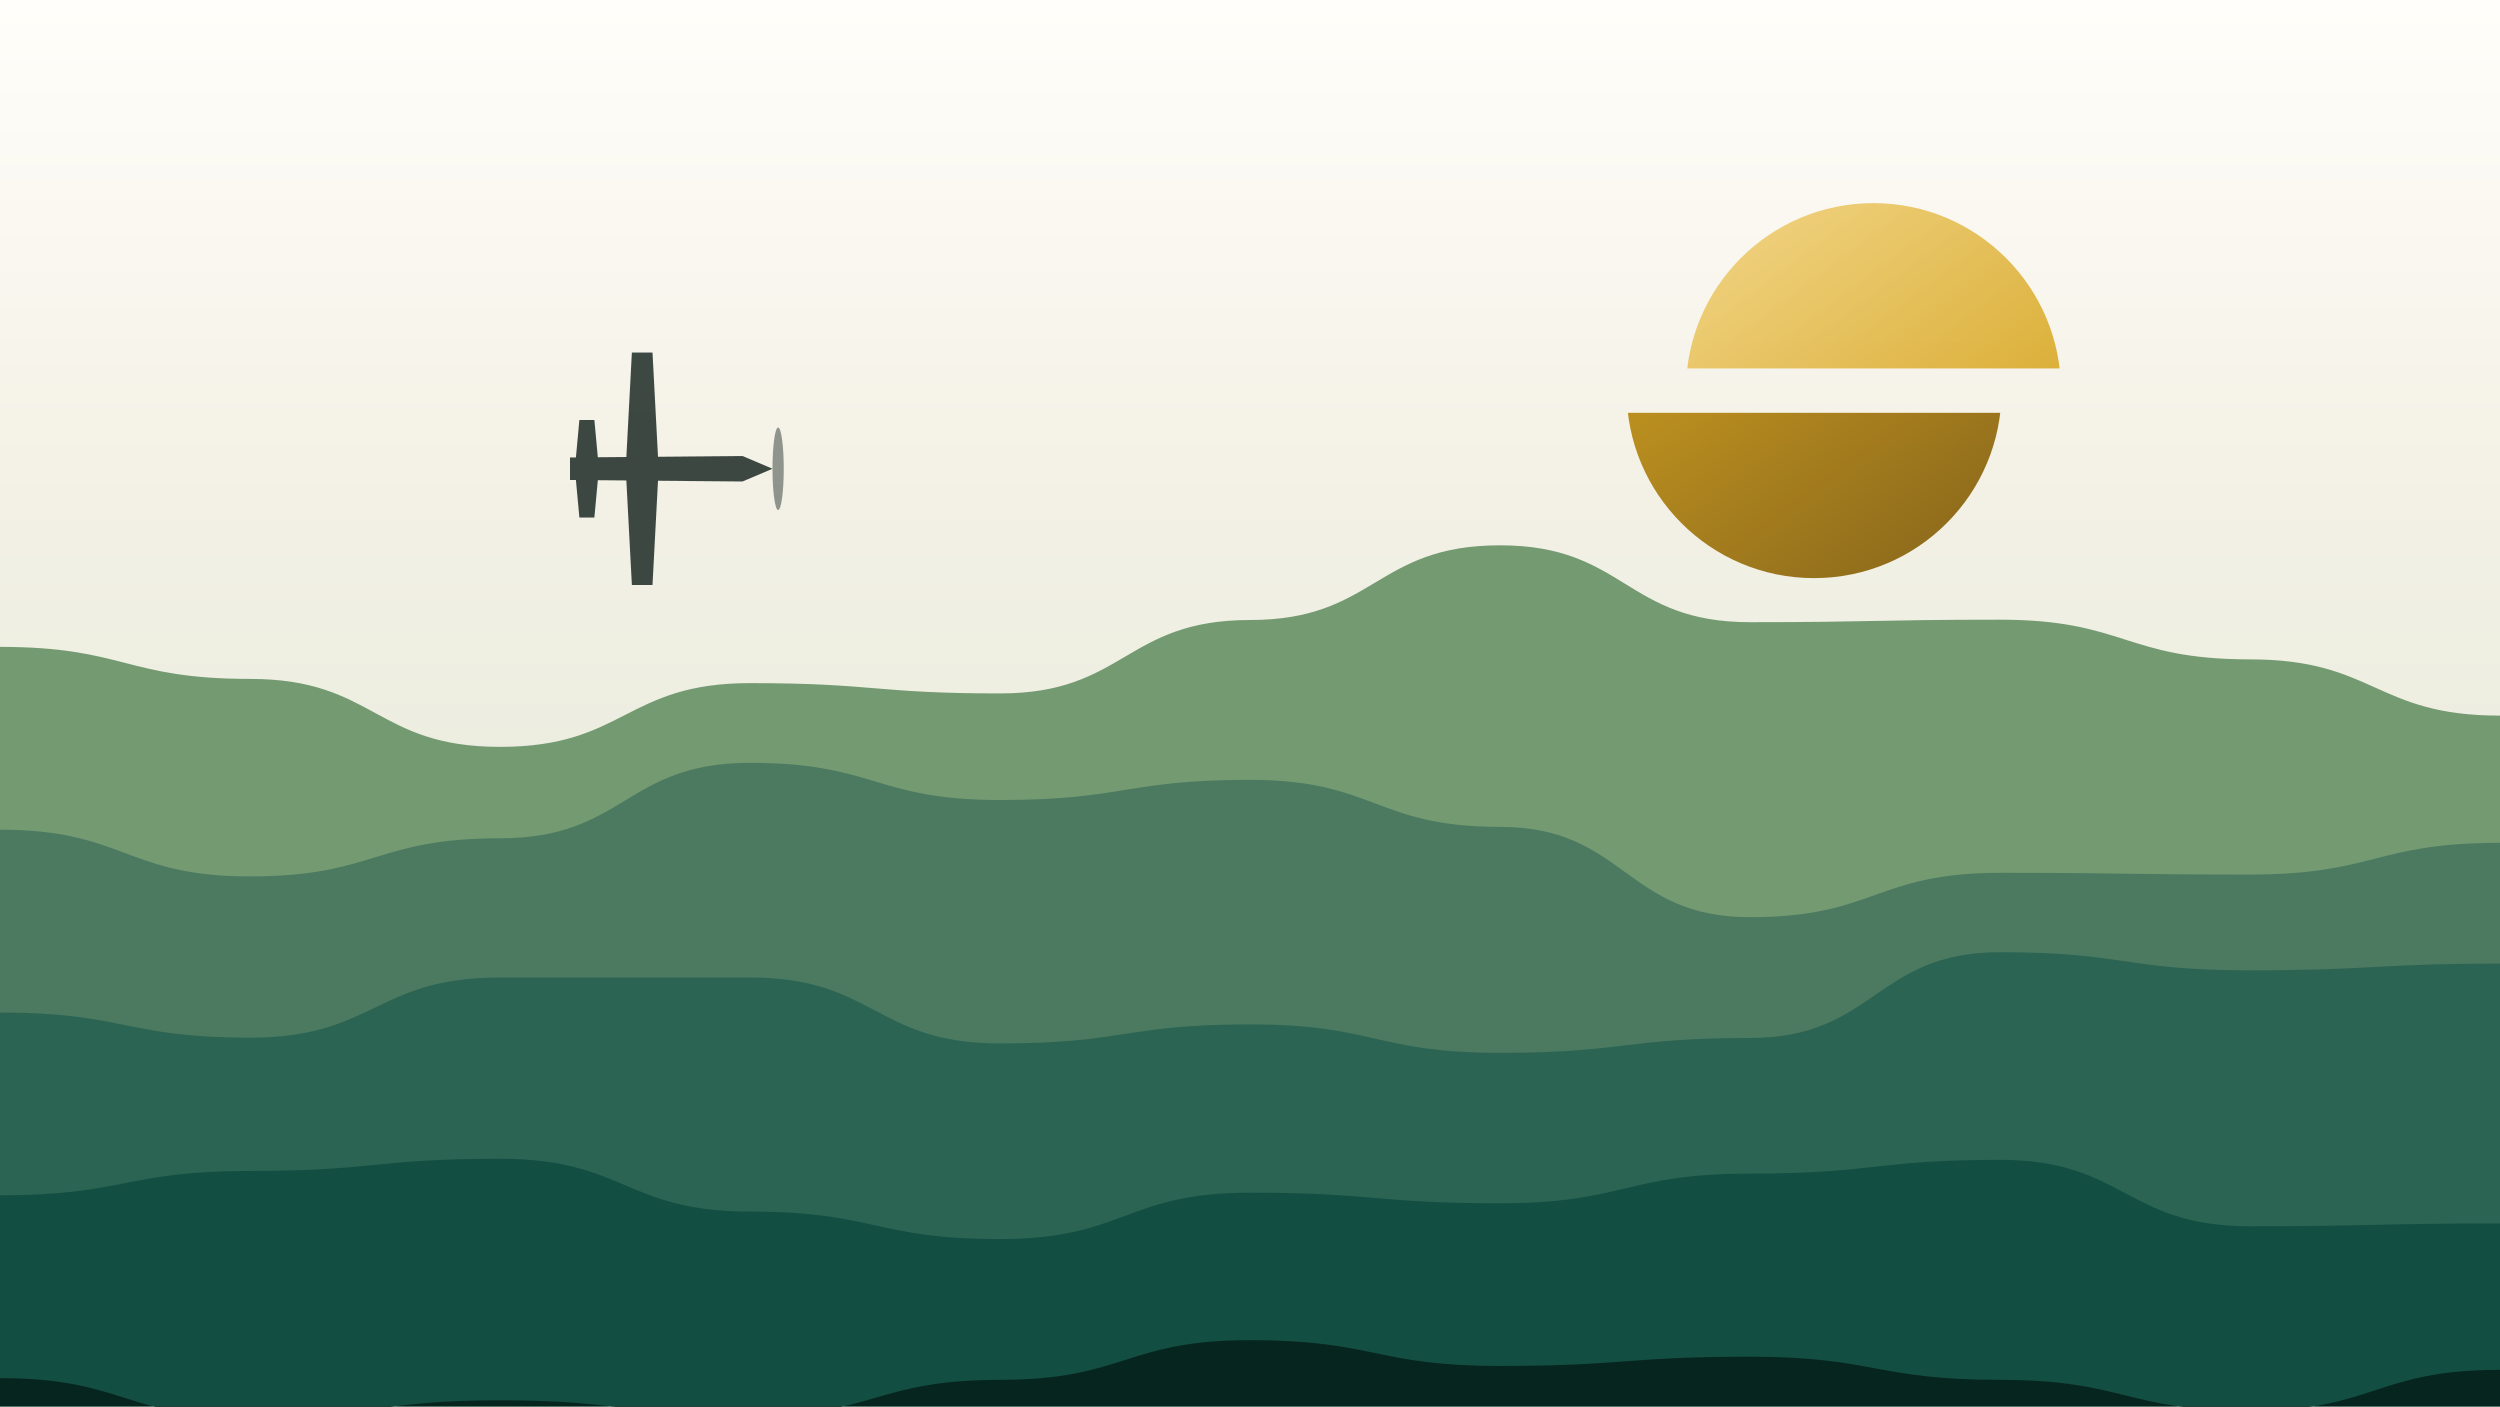
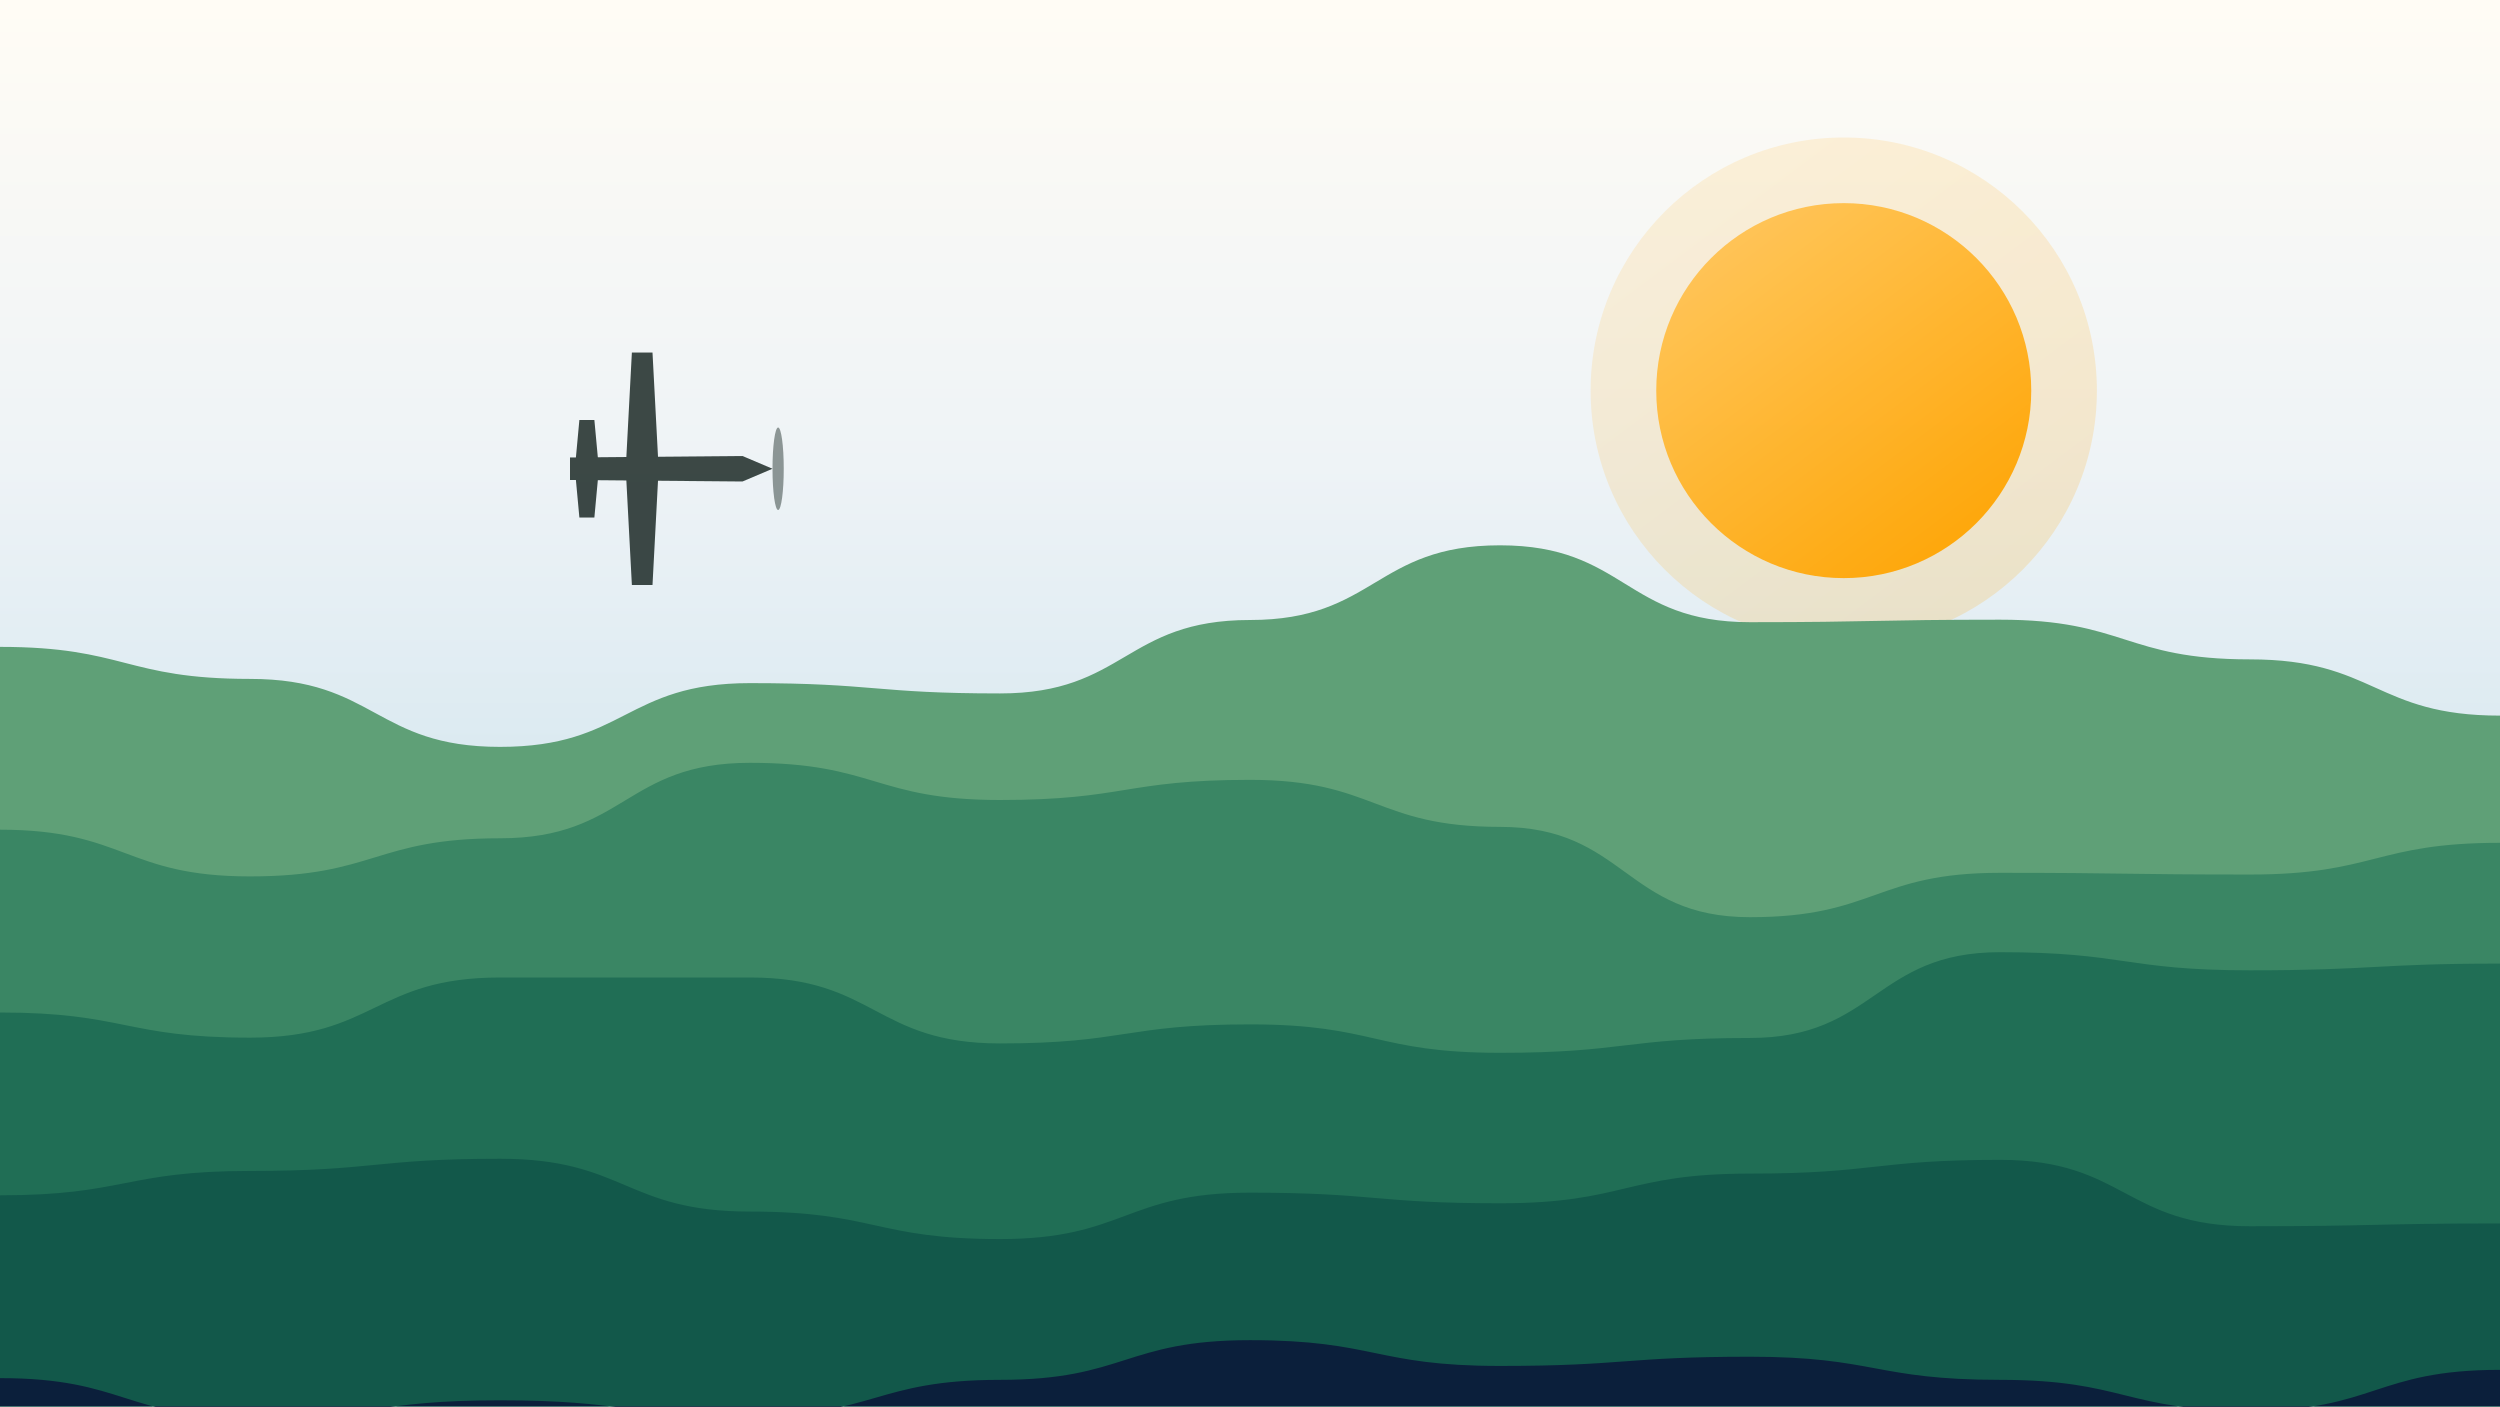
<svg xmlns="http://www.w3.org/2000/svg" viewBox="0 0 1600 900" width="1600" height="900" role="img">
  <defs>
    <linearGradient id="sky" x1="0" y1="0" x2="0" y2="1">
-       <stop offset="0.00" stop-color="#FFFEFA" />
-       <stop offset="0.33" stop-color="#F4F1E6" />
-       <stop offset="0.67" stop-color="#E7EBDC" />
-       <stop offset="1.00" stop-color="#D6E0CB" />
+       <stop offset="0.00" stop-color="#FFFCF5" />
+       <stop offset="0.33" stop-color="#EEF3F6" />
+       <stop offset="0.67" stop-color="#CFE4EE" />
+       <stop offset="1.00" stop-color="#A9D0E3" />
    </linearGradient>
    <linearGradient id="sunL" x1="0" y1="0" x2="0.75" y2="1">
-       <stop offset="0" stop-color="#F2D484" />
-       <stop offset="1" stop-color="#D2A017" />
+       <stop offset="0" stop-color="#FFC861" />
+       <stop offset="1" stop-color="#FFA400" />
    </linearGradient>
    <linearGradient id="sunD" x1="0" y1="0" x2="0.75" y2="1">
-       <stop offset="0" stop-color="#D2A017" />
+       <stop offset="0" stop-color="#FFA400" />
      <stop offset="1" stop-color="#8A6512" />
    </linearGradient>
    <clipPath id="ct">
      <rect x="0" y="0" width="1600" height="235.8" />
    </clipPath>
    <clipPath id="cb">
      <rect x="0" y="264.2" width="1600" height="900" />
    </clipPath>
  </defs>
  <rect width="1600" height="900" fill="url(#sky)" />
-   <g clip-path="url(#ct)">
-     <circle cx="1199" cy="250" r="120" fill="url(#sunL)" opacity=".95" />
-   </g>
-   <g clip-path="url(#cb)">
-     <circle cx="1161" cy="250" r="120" fill="url(#sunD)" opacity=".95" />
-   </g>
-   <path d="M0 414 C80 414 80 434.5 160 434.5 C240 434.5 240 478 320 478 C400 478 400 437.2 480 437.2 C560 437.2 560 443.8 640 443.8 C720 443.8 720 396.8 800 396.8 C880 396.8 880 349 960 349 C1040 349 1040 398.2 1120 398.2 C1200 398.2 1200 396.6 1280 396.6 C1360 396.6 1360 422 1440 422 C1520 422 1520 458 1600 458 L1600 900 L0 900 Z" fill="#749A72" opacity="1" />
-   <path d="M0 531 C80 531 80 560.9 160 560.9 C240 560.9 240 536.5 320 536.5 C400 536.5 400 488.2 480 488.2 C560 488.2 560 512 640 512 C720 512 720 499.1 800 499.1 C880 499.1 880 529.2 960 529.2 C1040 529.2 1040 587 1120 587 C1200 587 1200 558.6 1280 558.6 C1360 558.6 1360 559.7 1440 559.7 C1520 559.7 1520 539.4 1600 539.4 L1600 900 L0 900 Z" fill="#4C7A61" opacity="1" />
-   <path d="M0 648 C80 648 80 664.1 160 664.1 C240 664.1 240 625.6 320 625.6 C400 625.6 400 625.6 480 625.6 C560 625.6 560 667.8 640 667.8 C720 667.8 720 655.6 800 655.6 C880 655.6 880 673.8 960 673.8 C1040 673.8 1040 664.3 1120 664.3 C1200 664.3 1200 609.4 1280 609.4 C1360 609.4 1360 621 1440 621 C1520 621 1520 616.7 1600 616.7 L1600 900 L0 900 Z" fill="#2C6453" opacity="1" />
-   <path d="M0 765 C80 765 80 749.4 160 749.4 C240 749.4 240 741.6 320 741.6 C400 741.6 400 775.4 480 775.4 C560 775.4 560 793 640 793 C720 793 720 763.3 800 763.3 C880 763.3 880 770.1 960 770.1 C1040 770.1 1040 751.1 1120 751.1 C1200 751.1 1200 742.3 1280 742.3 C1360 742.3 1360 784.8 1440 784.8 C1520 784.8 1520 783 1600 783 L1600 900 L0 900 Z" fill="#134E42" opacity="1" />
-   <path d="M0 882 C80 882 80 907.4 160 907.4 C240 907.4 240 896.2 320 896.2 C400 896.2 400 906.2 480 906.2 C560 906.2 560 883.1 640 883.1 C720 883.1 720 857.7 800 857.7 C880 857.7 880 874.2 960 874.2 C1040 874.2 1040 868.3 1120 868.3 C1200 868.3 1200 883.1 1280 883.1 C1360 883.1 1360 902.9 1440 902.9 C1520 902.9 1520 876.7 1600 876.7 L1600 900 L0 900 Z" fill="#07251F" opacity="1" />
+   <circle cx="1180" cy="250" r="162" fill="url(#sunL)" opacity=".18" />
+   <circle cx="1180" cy="250" r="120" fill="url(#sunL)" opacity=".96" />
+   <path d="M0 414 C80 414 80 434.5 160 434.5 C240 434.5 240 478 320 478 C400 478 400 437.2 480 437.2 C560 437.2 560 443.8 640 443.8 C720 443.8 720 396.8 800 396.8 C880 396.8 880 349 960 349 C1040 349 1040 398.2 1120 398.2 C1200 398.2 1200 396.6 1280 396.6 C1360 396.6 1360 422 1440 422 C1520 422 1520 458 1600 458 L1600 900 L0 900 Z" fill="#5FA077" opacity="1" />
+   <path d="M0 531 C80 531 80 560.9 160 560.9 C240 560.9 240 536.5 320 536.5 C400 536.5 400 488.2 480 488.2 C560 488.2 560 512 640 512 C720 512 720 499.1 800 499.1 C880 499.1 880 529.2 960 529.2 C1040 529.2 1040 587 1120 587 C1200 587 1200 558.6 1280 558.6 C1360 558.6 1360 559.7 1440 559.7 C1520 559.7 1520 539.4 1600 539.4 L1600 900 L0 900 Z" fill="#3A8664" opacity="1" />
+   <path d="M0 648 C80 648 80 664.1 160 664.1 C240 664.1 240 625.6 320 625.6 C400 625.6 400 625.6 480 625.6 C560 625.6 560 667.8 640 667.8 C720 667.8 720 655.6 800 655.6 C880 655.6 880 673.8 960 673.8 C1040 673.8 1040 664.3 1120 664.3 C1200 664.3 1200 609.4 1280 609.4 C1360 609.4 1360 621 1440 621 C1520 621 1520 616.7 1600 616.7 L1600 900 L0 900 Z" fill="#206E55" opacity="1" />
+   <path d="M0 765 C80 765 80 749.4 160 749.4 C240 749.4 240 741.6 320 741.6 C400 741.6 400 775.4 480 775.4 C560 775.4 560 793 640 793 C720 793 720 763.3 800 763.3 C880 763.3 880 770.1 960 770.1 C1040 770.1 1040 751.1 1120 751.1 C1200 751.1 1200 742.3 1280 742.3 C1360 742.3 1360 784.8 1440 784.8 C1520 784.8 1520 783 1600 783 L1600 900 L0 900 Z" fill="#12584A" opacity="1" />
+   <path d="M0 882 C80 882 80 907.4 160 907.4 C240 907.4 240 896.2 320 896.2 C400 896.2 400 906.2 480 906.2 C560 906.2 560 883.1 640 883.1 C720 883.1 720 857.7 800 857.7 C880 857.7 880 874.2 960 874.2 C1040 874.2 1040 868.3 1120 868.3 C1200 868.3 1200 883.1 1280 883.1 C1360 883.1 1360 902.9 1440 902.9 C1520 902.9 1520 876.7 1600 876.7 L1600 900 L0 900 Z" fill="#0B1F3B" opacity="1" />
  <g transform="translate(360,300) scale(2.4)" fill="#0F1D19" opacity=".8">
    <path d="M2 -3 L48 -3.4 L56 0 L48 3.4 L2 3 Z" />
    <path d="M17 -2.6 L18.5 -31 L24 -31 L25.5 -2.6 Z" />
    <path d="M17 2.6 L18.5 31 L24 31 L25.5 2.6 Z" />
    <path d="M3.5 -2.2 L4.5 -13 L8.5 -13 L9.5 -2.2 Z" />
    <path d="M3.5 2.2 L4.5 13 L8.5 13 L9.5 2.2 Z" />
    <ellipse cx="57.5" cy="0" rx="1.5" ry="11" opacity=".55" />
  </g>
</svg>
